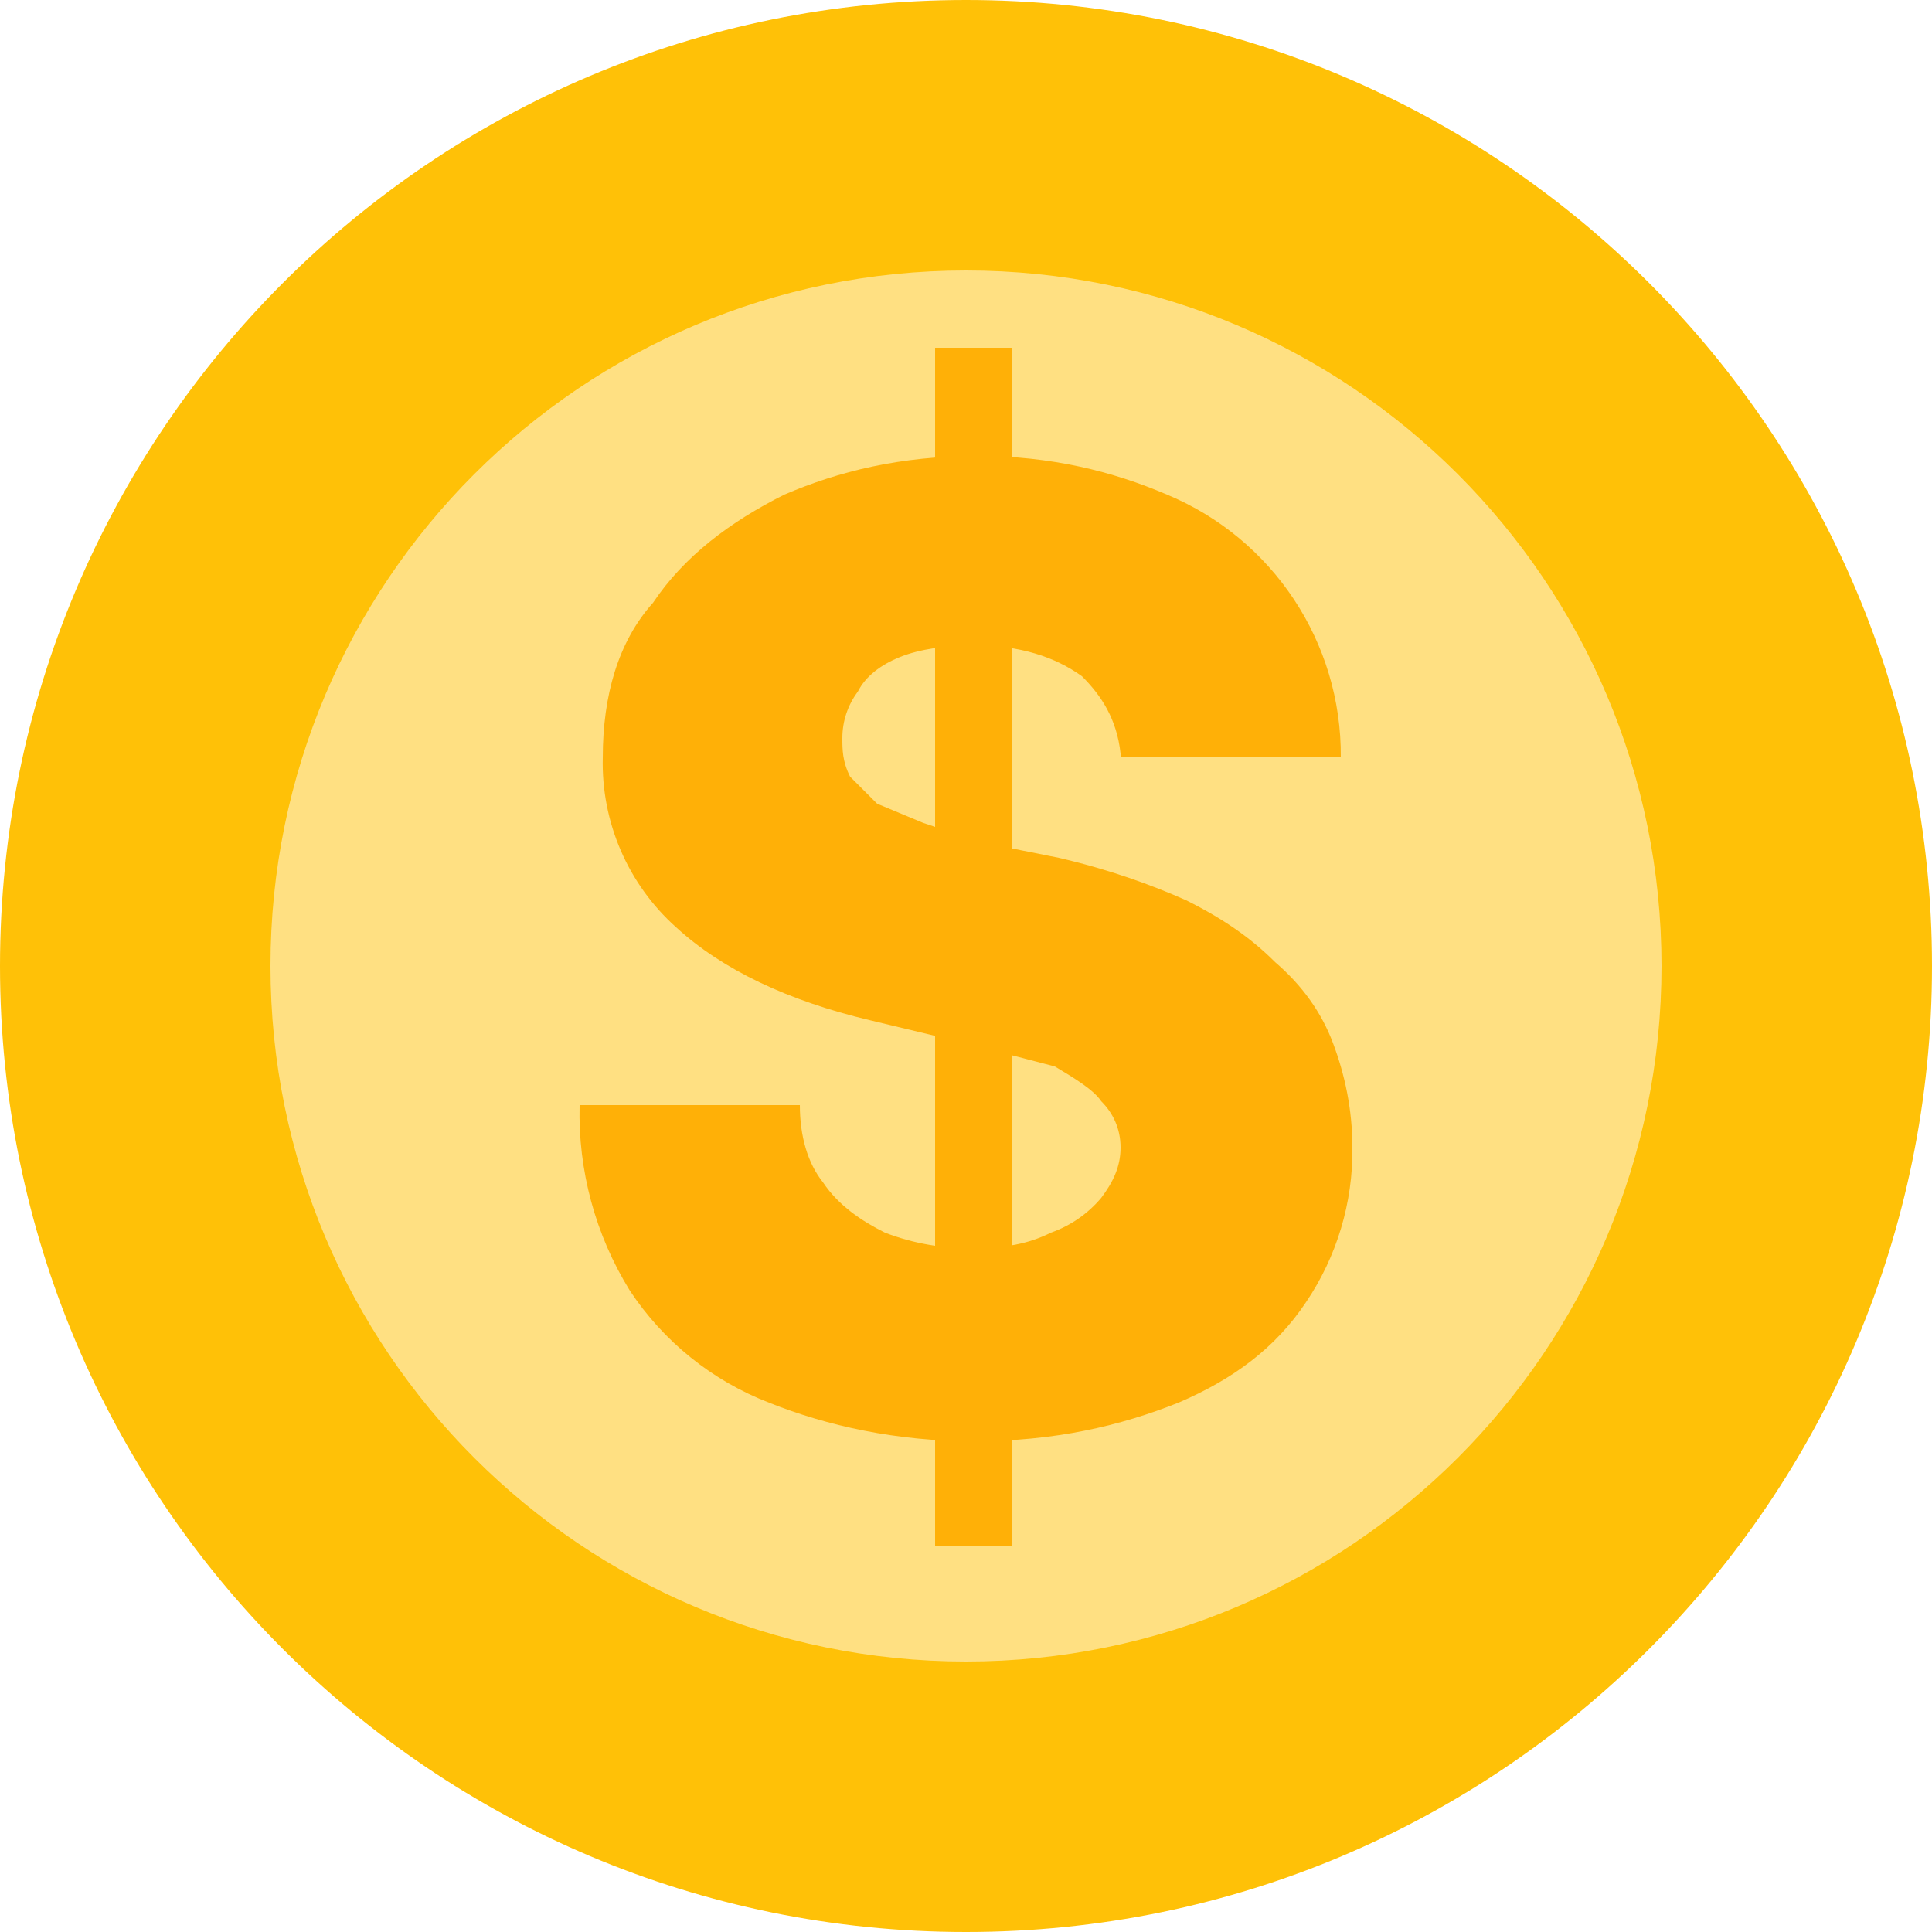
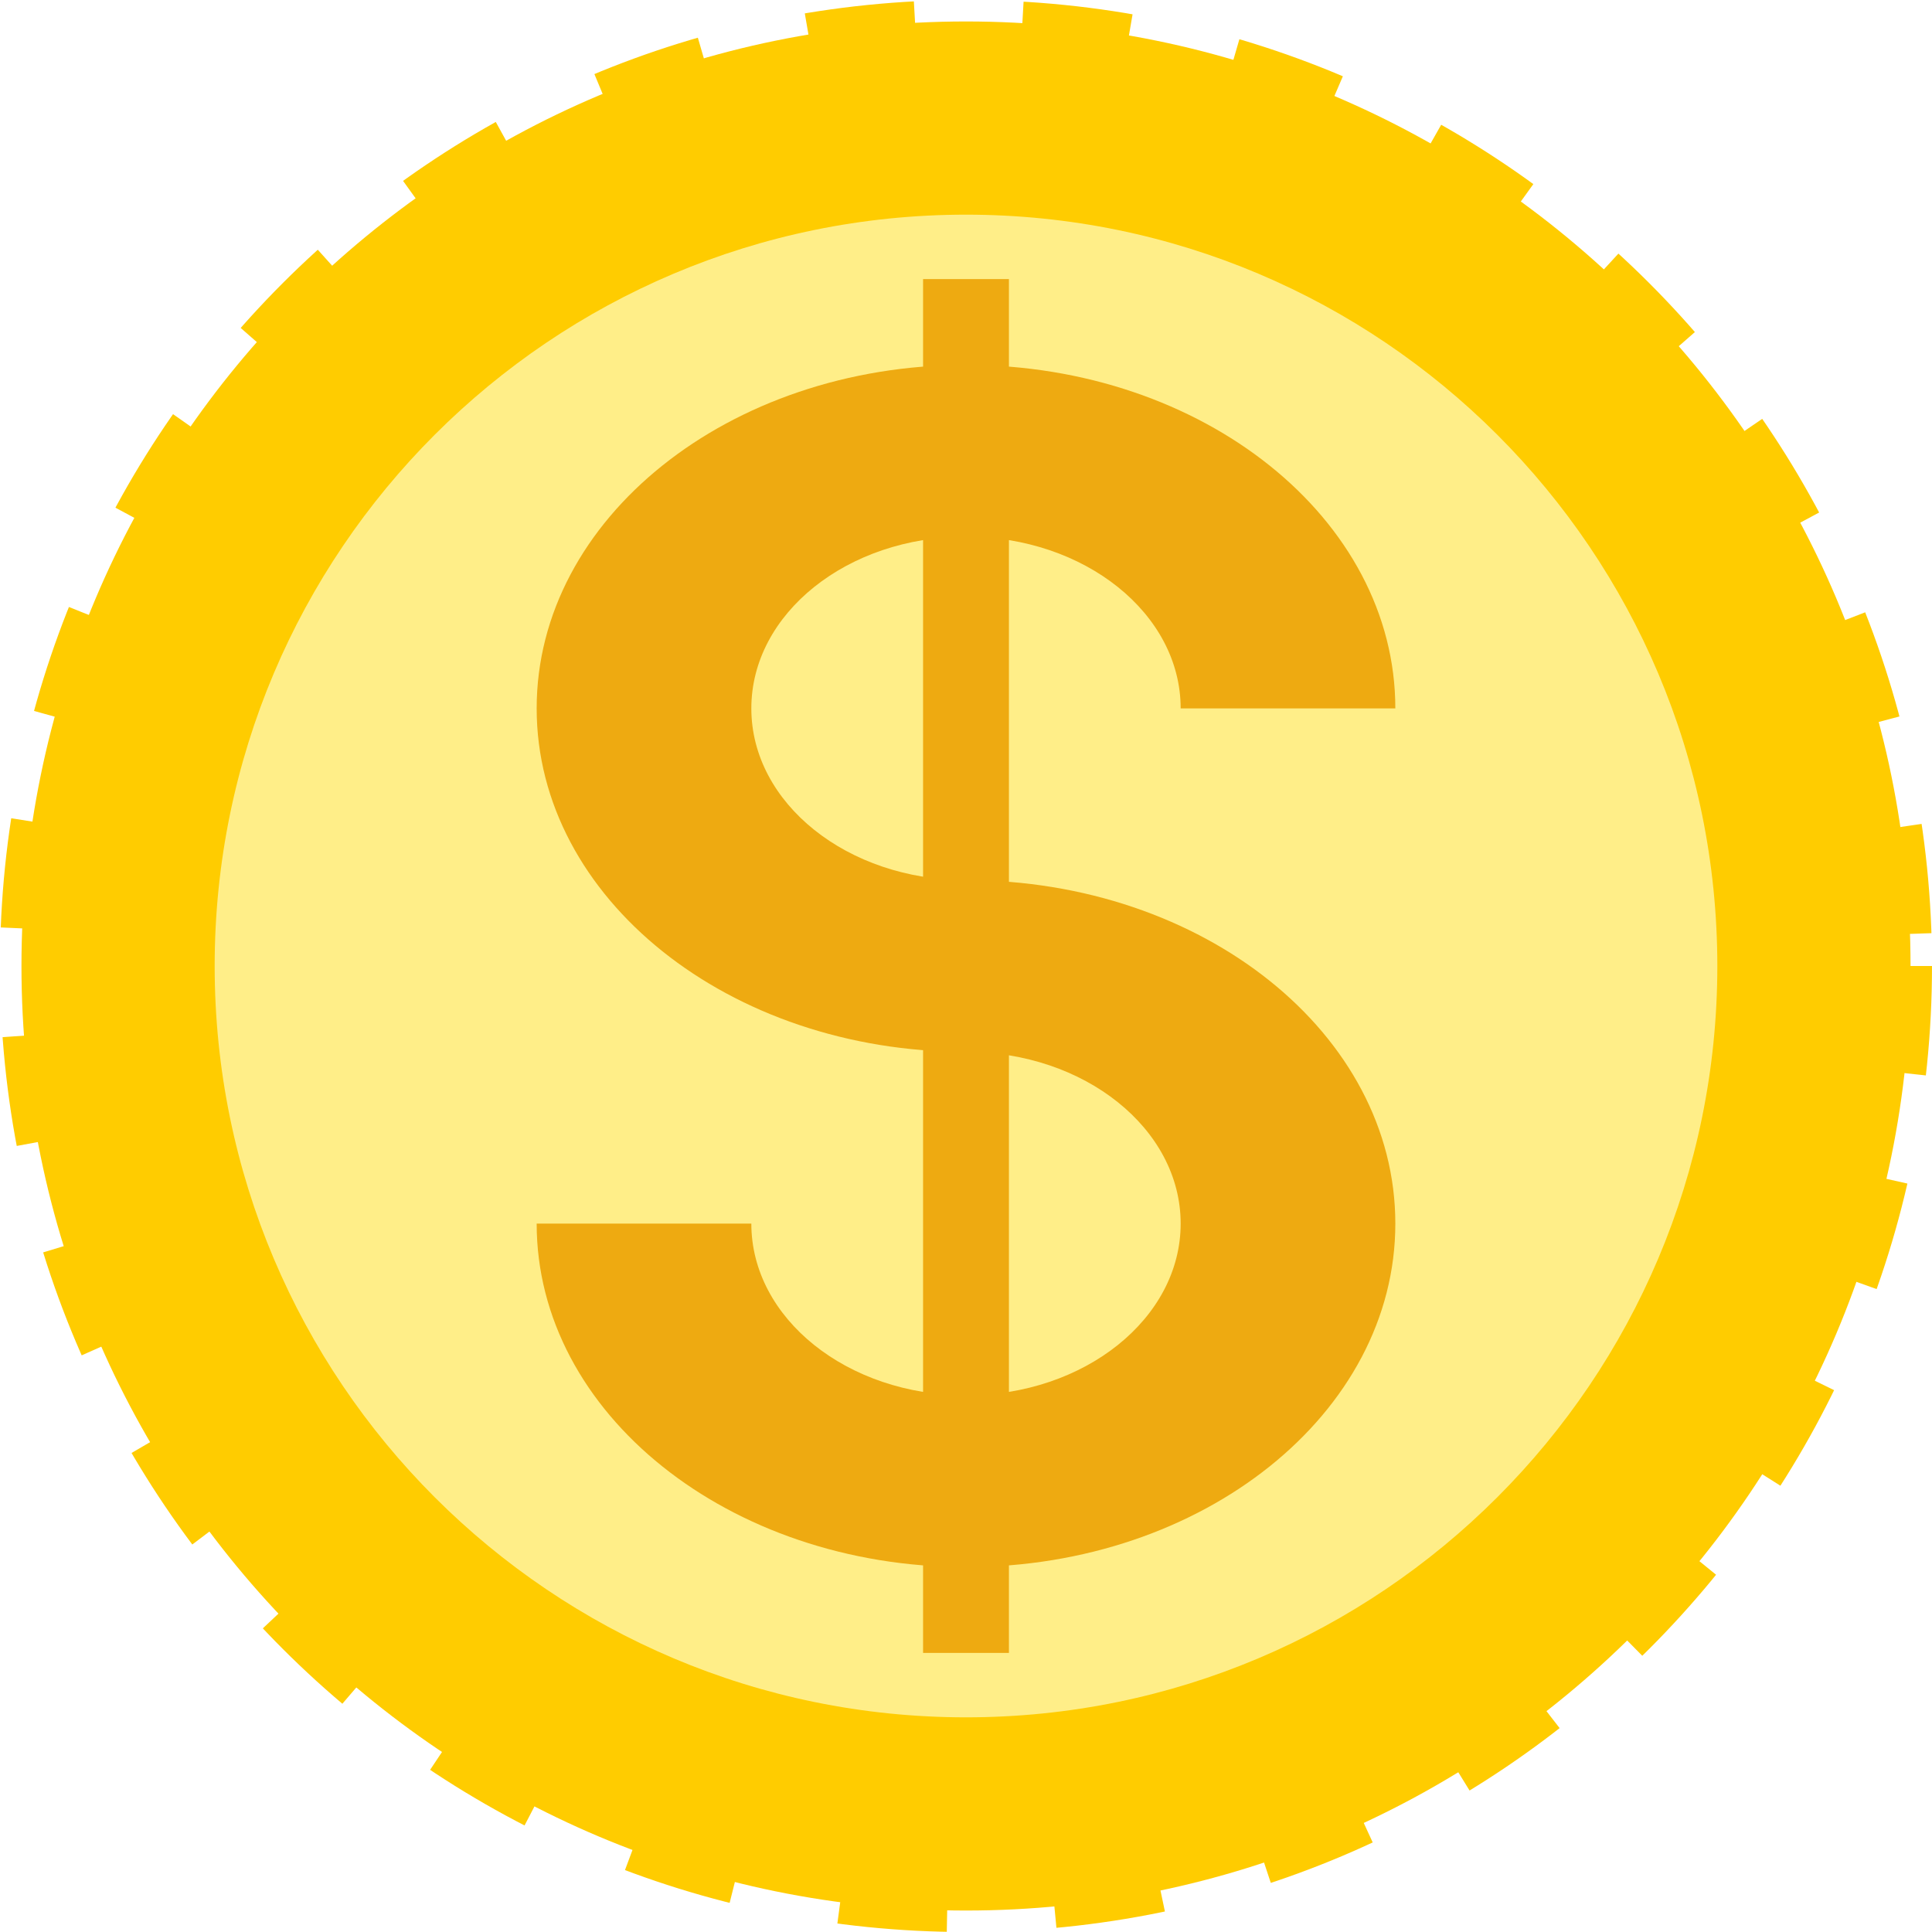
- <svg xmlns="http://www.w3.org/2000/svg" width="50" height="50" fill="none">
-   <circle fill="#FFC107" cx="25" cy="25" r="25" />
-   <circle fill="#FFE082" cx="25" cy="25" r="18" />
-   <path fill="#FFB007" d="M24.2 40V9h2v31h-2ZM29 19.5c-.1-.9-.5-1.5-1-2-.7-.5-1.6-.8-2.8-.8-.7 0-1.4.1-1.9.3-.5.2-.9.5-1.1.9a2 2 0 0 0-.4 1.2c0 .3 0 .6.2 1l.7.7 1.2.5 1.5.5 2 .4c1.3.3 2.4.7 3.3 1.1 1 .5 1.7 1 2.3 1.6.7.6 1.2 1.3 1.5 2.1.3.8.5 1.7.5 2.7a7 7 0 0 1-1.2 4c-.8 1.2-1.9 2-3.3 2.6-1.5.6-3.2 1-5.3 1-2 0-3.8-.4-5.3-1a7.6 7.6 0 0 1-3.6-2.9 8.7 8.7 0 0 1-1.3-4.8h5.7c0 .8.2 1.5.6 2 .4.6 1 1 1.6 1.3a6 6 0 0 0 2.3.4c.8 0 1.4-.1 2-.4a3 3 0 0 0 1.3-.9c.3-.4.5-.8.5-1.3s-.2-.9-.5-1.2c-.2-.3-.7-.6-1.2-.9L25 27l-2.5-.6c-2.1-.5-3.8-1.3-5-2.4a5.7 5.7 0 0 1-1.9-4.4c0-1.6.4-3 1.3-4 .8-1.2 2-2.1 3.4-2.8 1.4-.6 3-1 5-1 1.9 0 3.5.4 4.9 1a7.3 7.3 0 0 1 4.5 6.8H29Z" />
+ <svg xmlns="http://www.w3.org/2000/svg" viewBox="-45 -45 90 90">
+   <circle fill="#fc0" cx="0" cy="0" r="44" stroke="#fc0" stroke-width="2" stroke-dasharray="5 5" />
+   <circle fill="#fe8" cx="0" cy="0" r="35" />
+   <path fill="#ea1" d="M2-32H-2V32H2ZM0-4A10 8 0 1110-12H20A20 16 0 100 4 10 8 0 11-10 12H-20A20 16 0 100-4" />
</svg>
